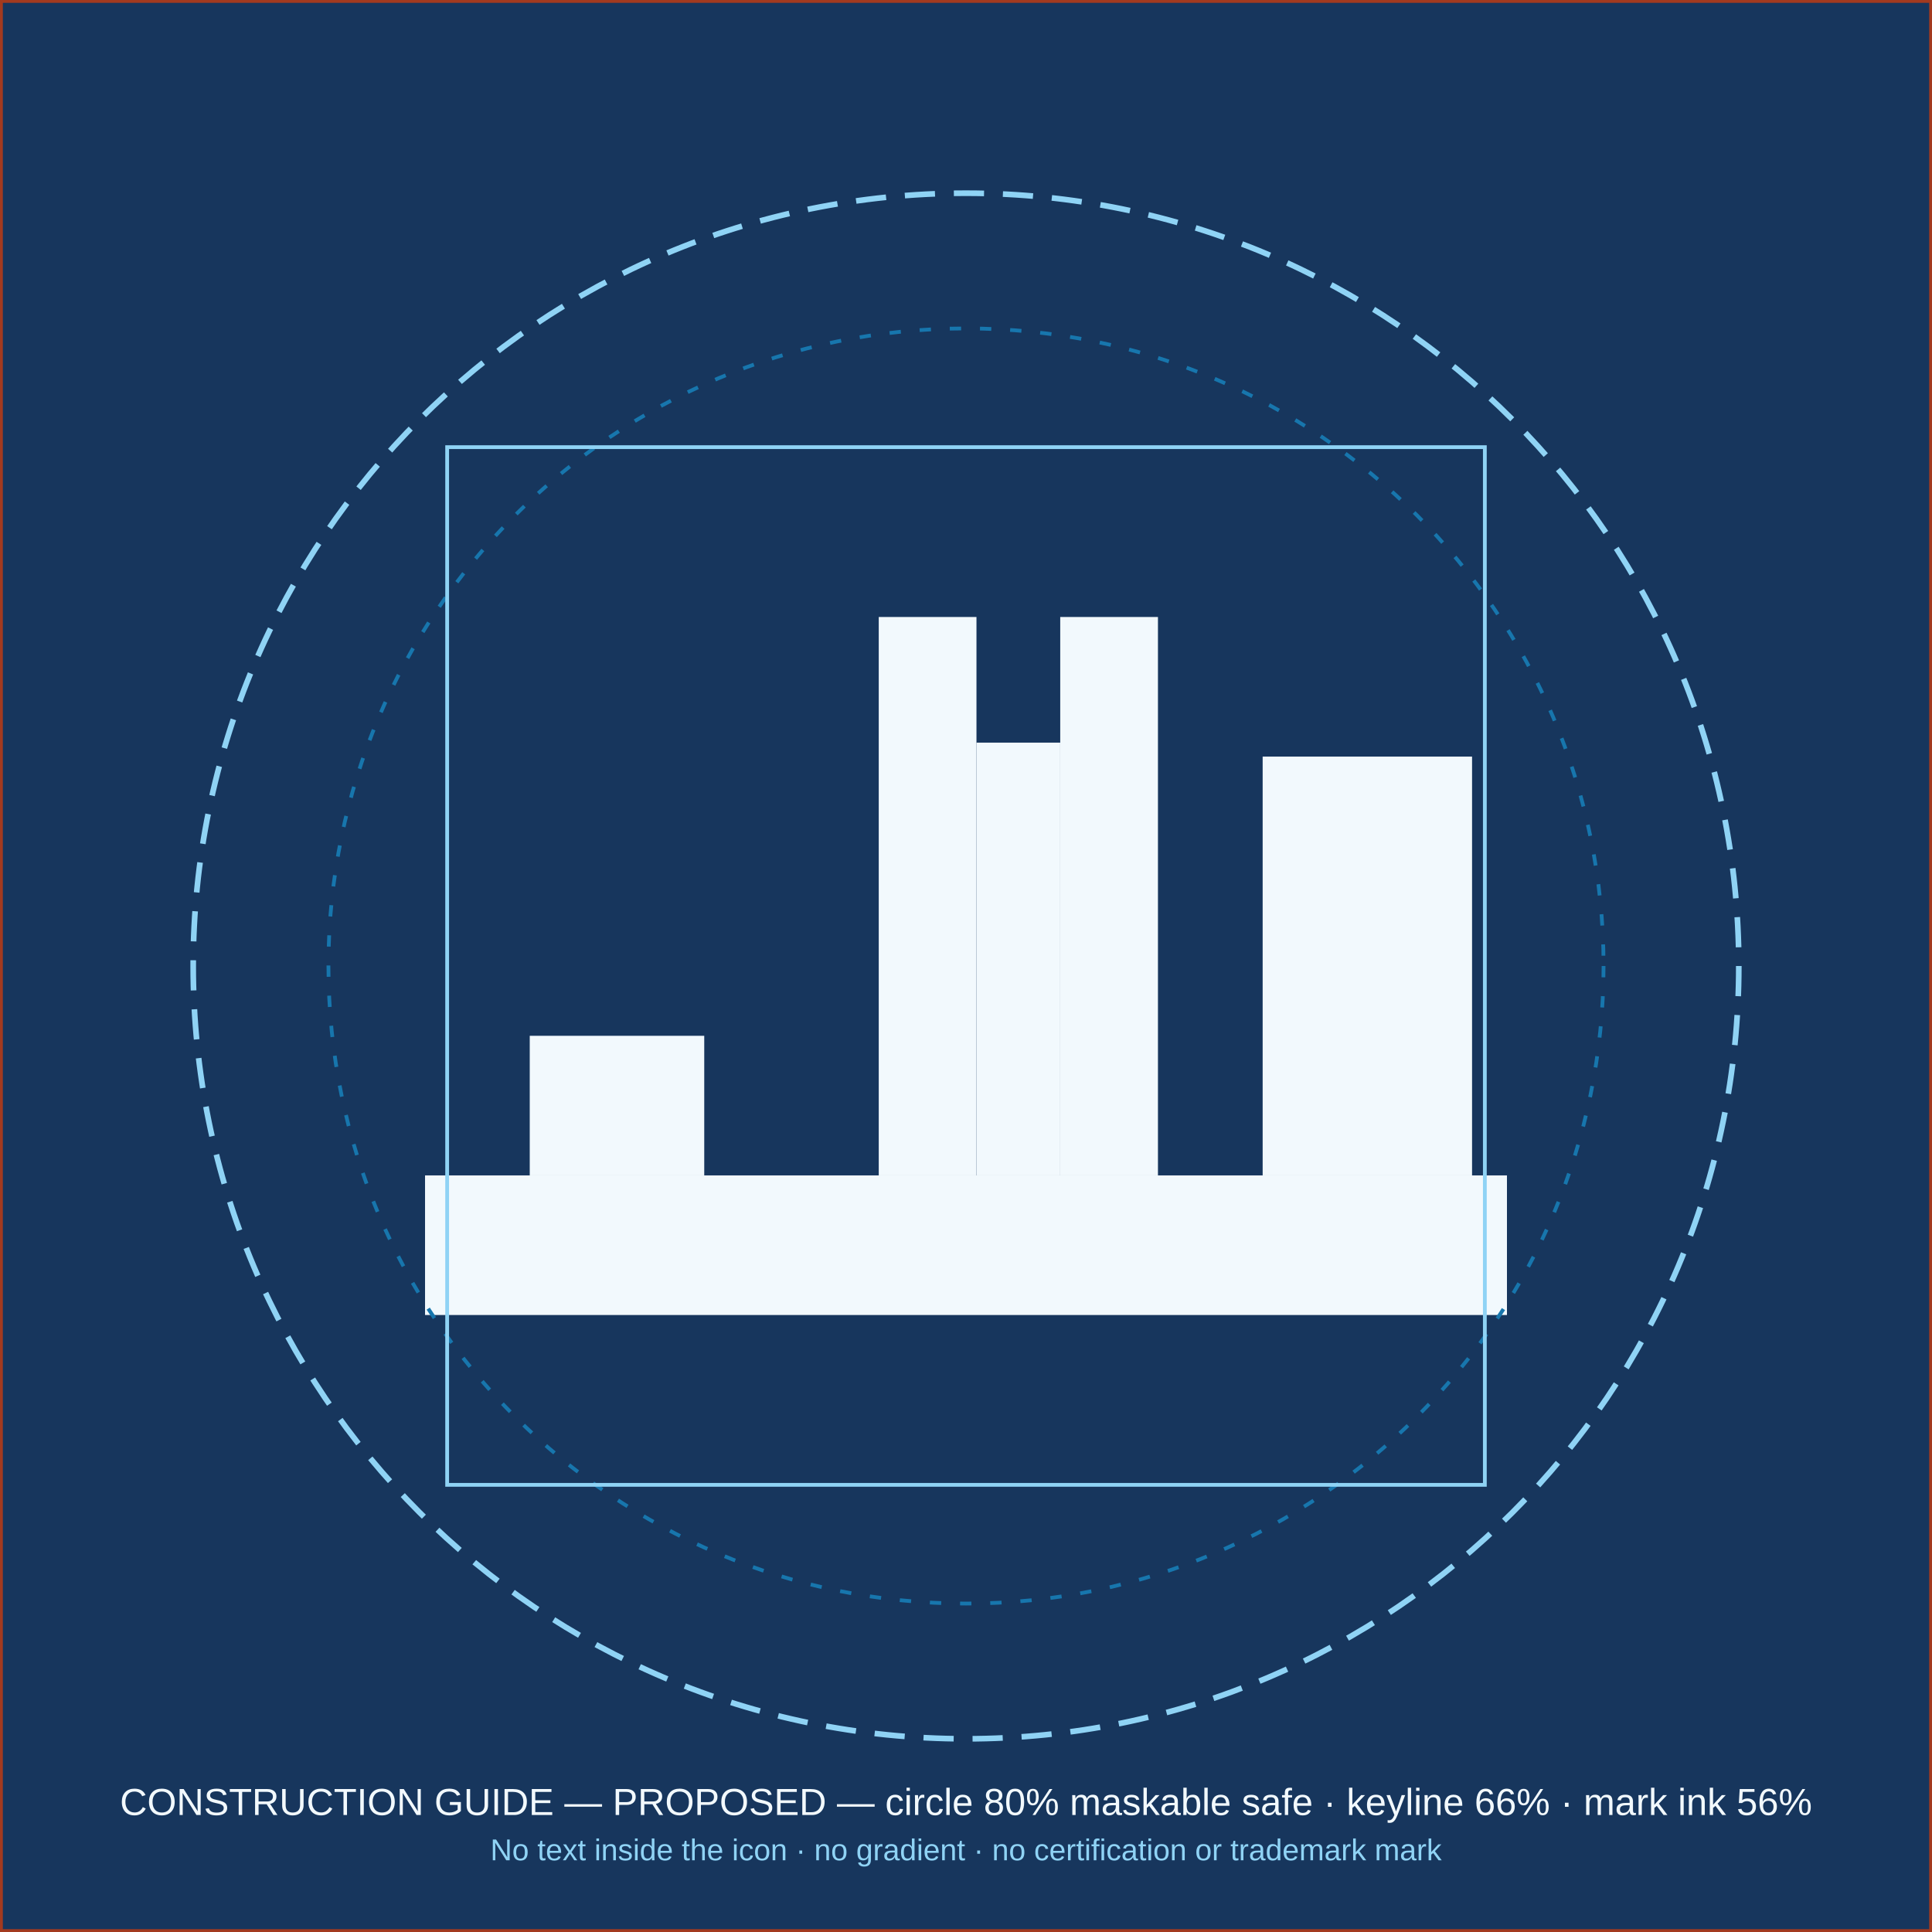
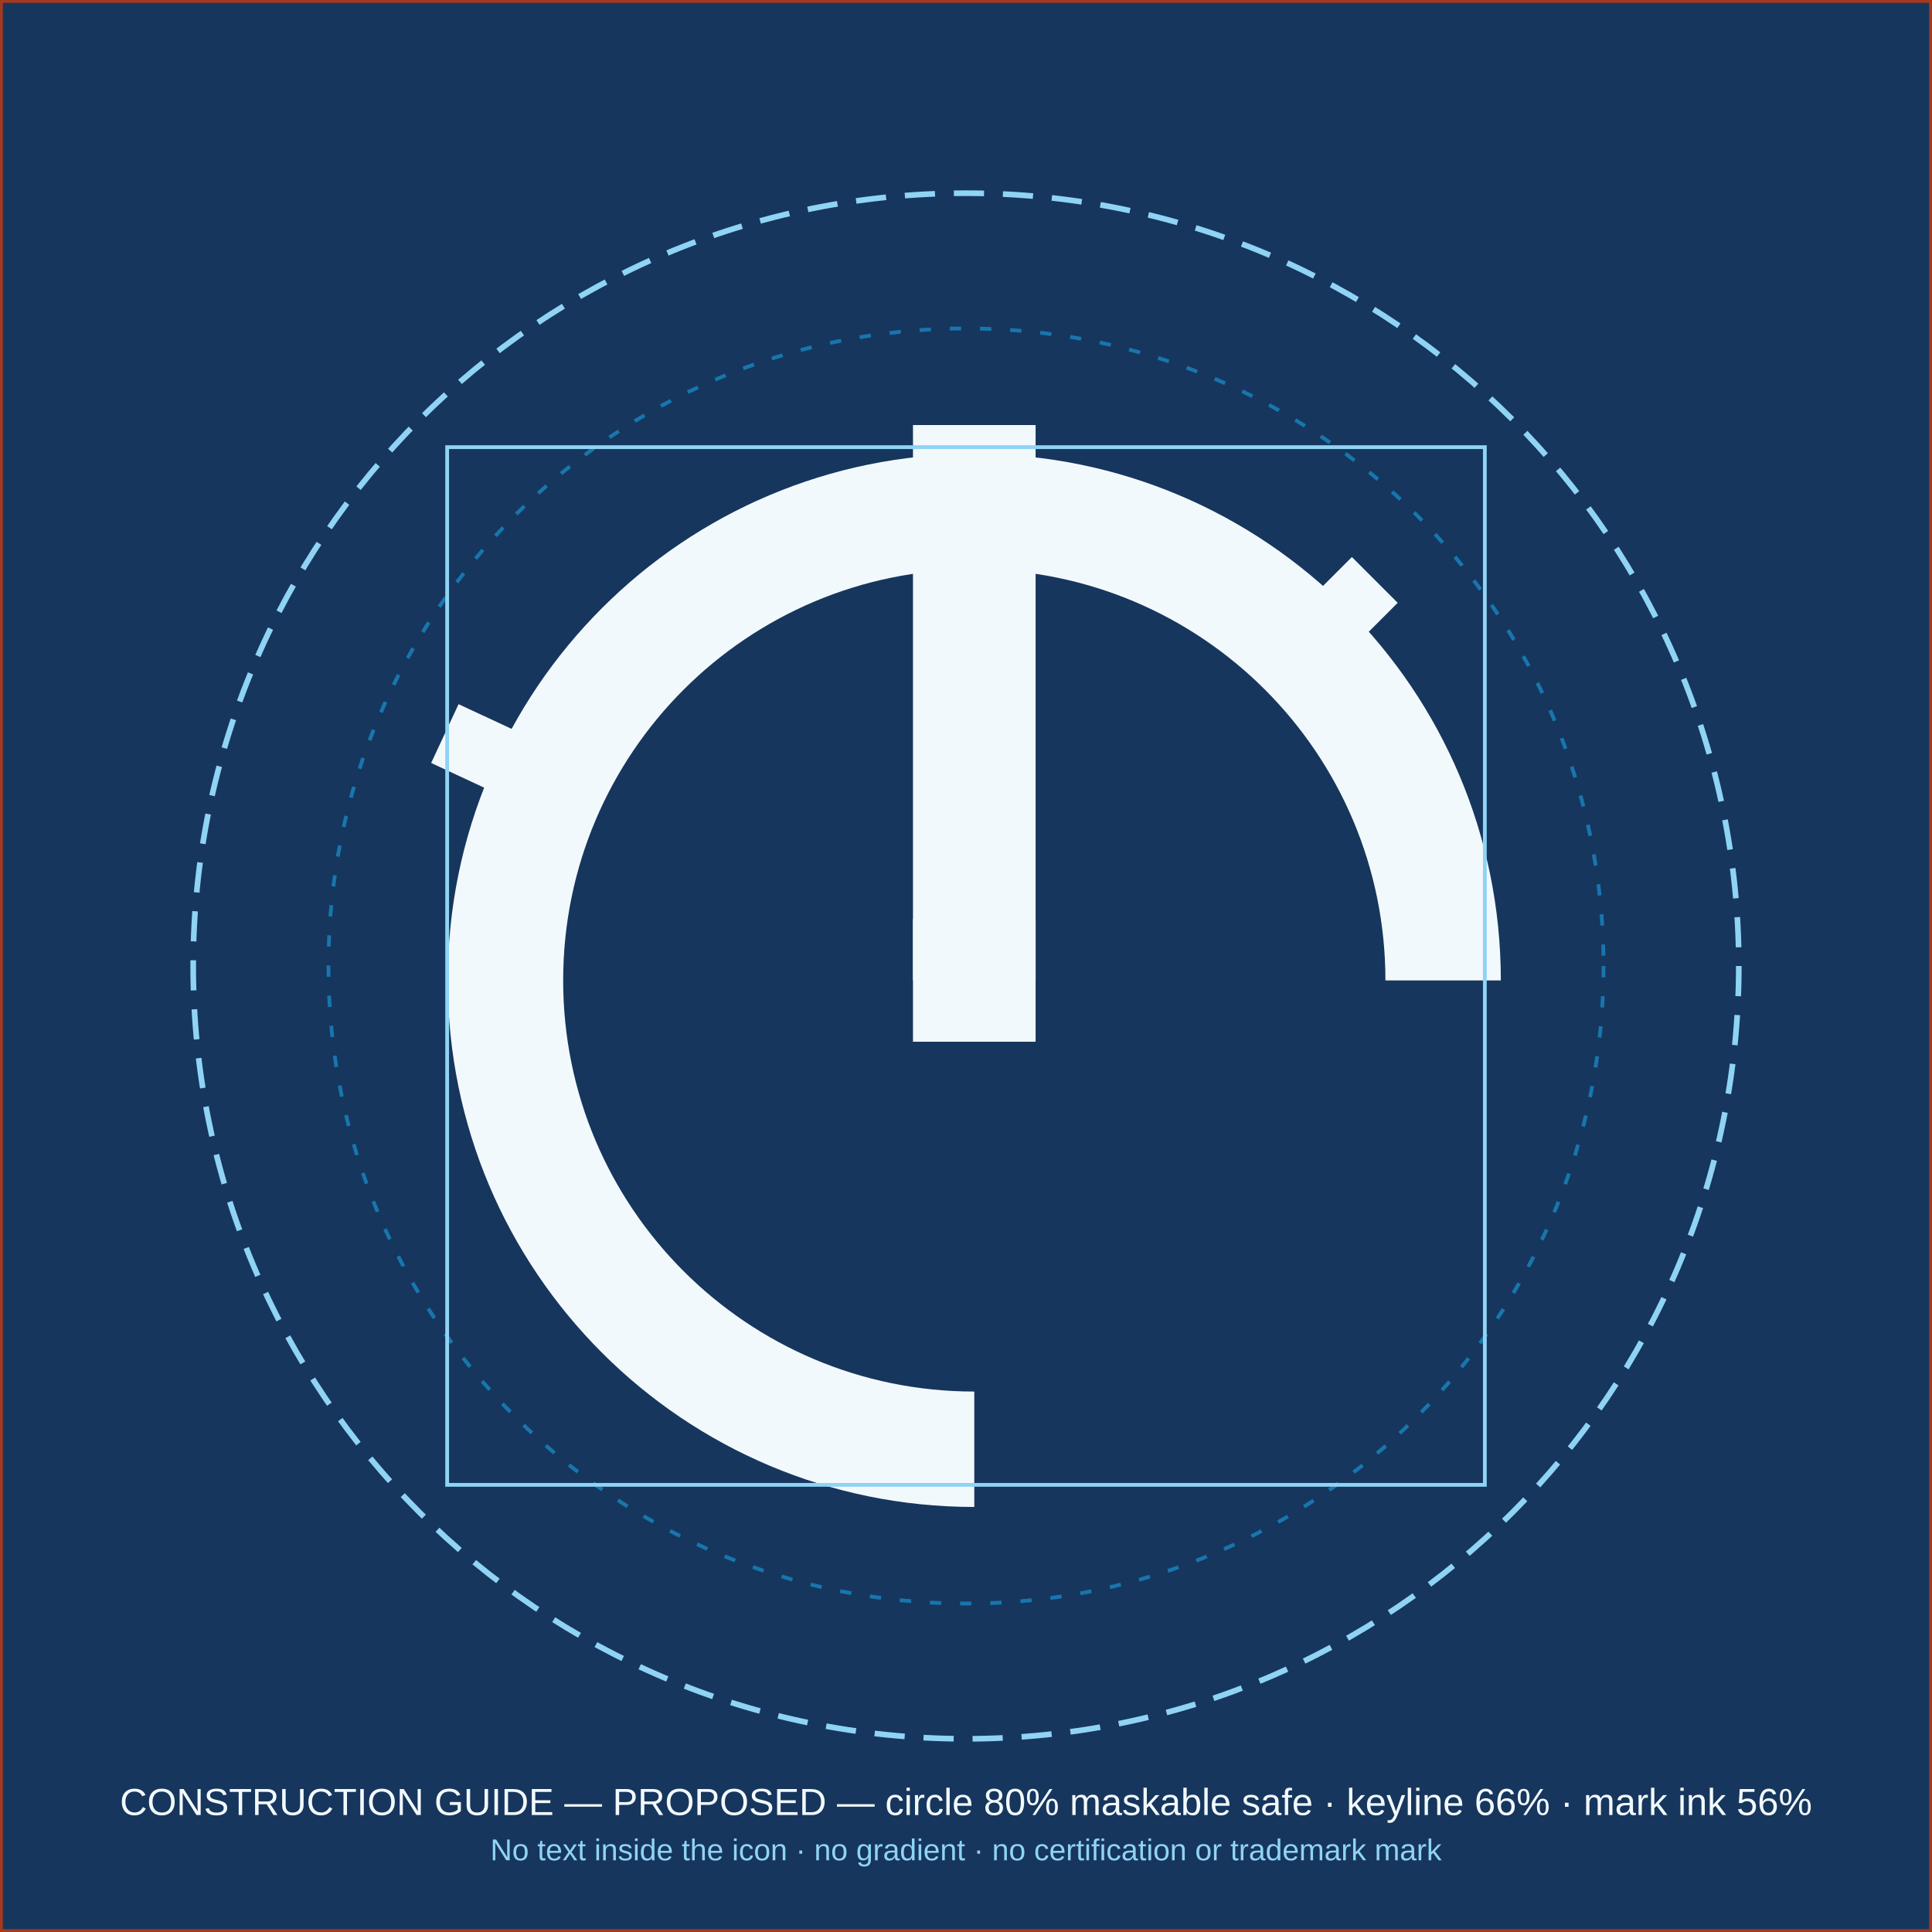
<svg xmlns="http://www.w3.org/2000/svg" viewBox="0 0 1024 1024" width="1024" height="1024" role="img" aria-labelledby="t">
  <rect width="1024" height="1024" fill="#17365d" />
-   <g transform="translate(68.0465 68.0465) scale(36.9961)">
-     <g transform="translate(4.25 3)">
-       <path fill="#f2f9fd" d="M0 12 L15.5 12 L15.5 14 L0 14Z" />
-       <path fill="#f2f9fd" d="M1.5 10 L4 10 L4 12 L1.5 12Z" />
-       <path fill="#f2f9fd" d="M6.5 4 L7.9 4 L7.9 12 L6.5 12Z" />
-       <path fill="#f2f9fd" d="M9.1 4 L10.5 4 L10.5 12 L9.1 12Z" />
-       <path fill="#f2f9fd" d="M7.9 5.8 L9.1 5.8 L9.1 12 L7.9 12Z" />
-       <path fill="#f2f9fd" d="M12 6 L15 6 L15 12 L12 12Z" />
+   <g transform="translate(206.1653 206.1653) scale(19.1147)">
+     <g transform="translate(0.23 0.4)">
+       <path fill="#f2f9fd" d="M16 30.6A14.6 14.6 0 1 1 30.6 16L27.4 16A11.4 11.4 0 1 0 16 27.4Z" />
+       <path fill="#f2f9fd" d="M14.3 0.6 L17.7 0.6 L17.7 16 L14.3 16Z" />
+       <path fill="#f2f9fd" d="M14.3 14.3 L17.7 14.3 L17.7 17.7 L14.3 17.7Z" />
+       <path fill="#f2f9fd" d="M2.57 10.73 L0.94 9.97 L1.7 8.34 L3.33 9.1Z" />
+       <path fill="#f2f9fd" d="M25.55 5.18 L26.47 4.26 L27.74 5.53 L26.82 6.45Z" />
    </g>
  </g>
  <circle cx="512" cy="512" r="409.6" fill="none" stroke="#8fd3f5" stroke-width="3" stroke-dasharray="16 10" />
  <circle cx="512" cy="512" r="337.92" fill="none" stroke="#1776ad" stroke-width="2" stroke-dasharray="6 10" />
  <rect x="237" y="237" width="550" height="550" fill="none" stroke="#8fd3f5" stroke-width="2" />
  <rect x="0" y="0" width="1024" height="1024" fill="none" stroke="#a33a1f" stroke-width="3" />
  <text x="512" y="962" font-family="Arial, Helvetica, sans-serif" font-size="20" text-anchor="middle" fill="#f2f9fd">CONSTRUCTION GUIDE — PROPOSED — circle 80% maskable safe · keyline 66% · mark ink 56%</text>
  <text x="512" y="986" font-family="Arial, Helvetica, sans-serif" font-size="16" text-anchor="middle" fill="#8fd3f5">No text inside the icon · no gradient · no certification or trademark mark</text>
</svg>
